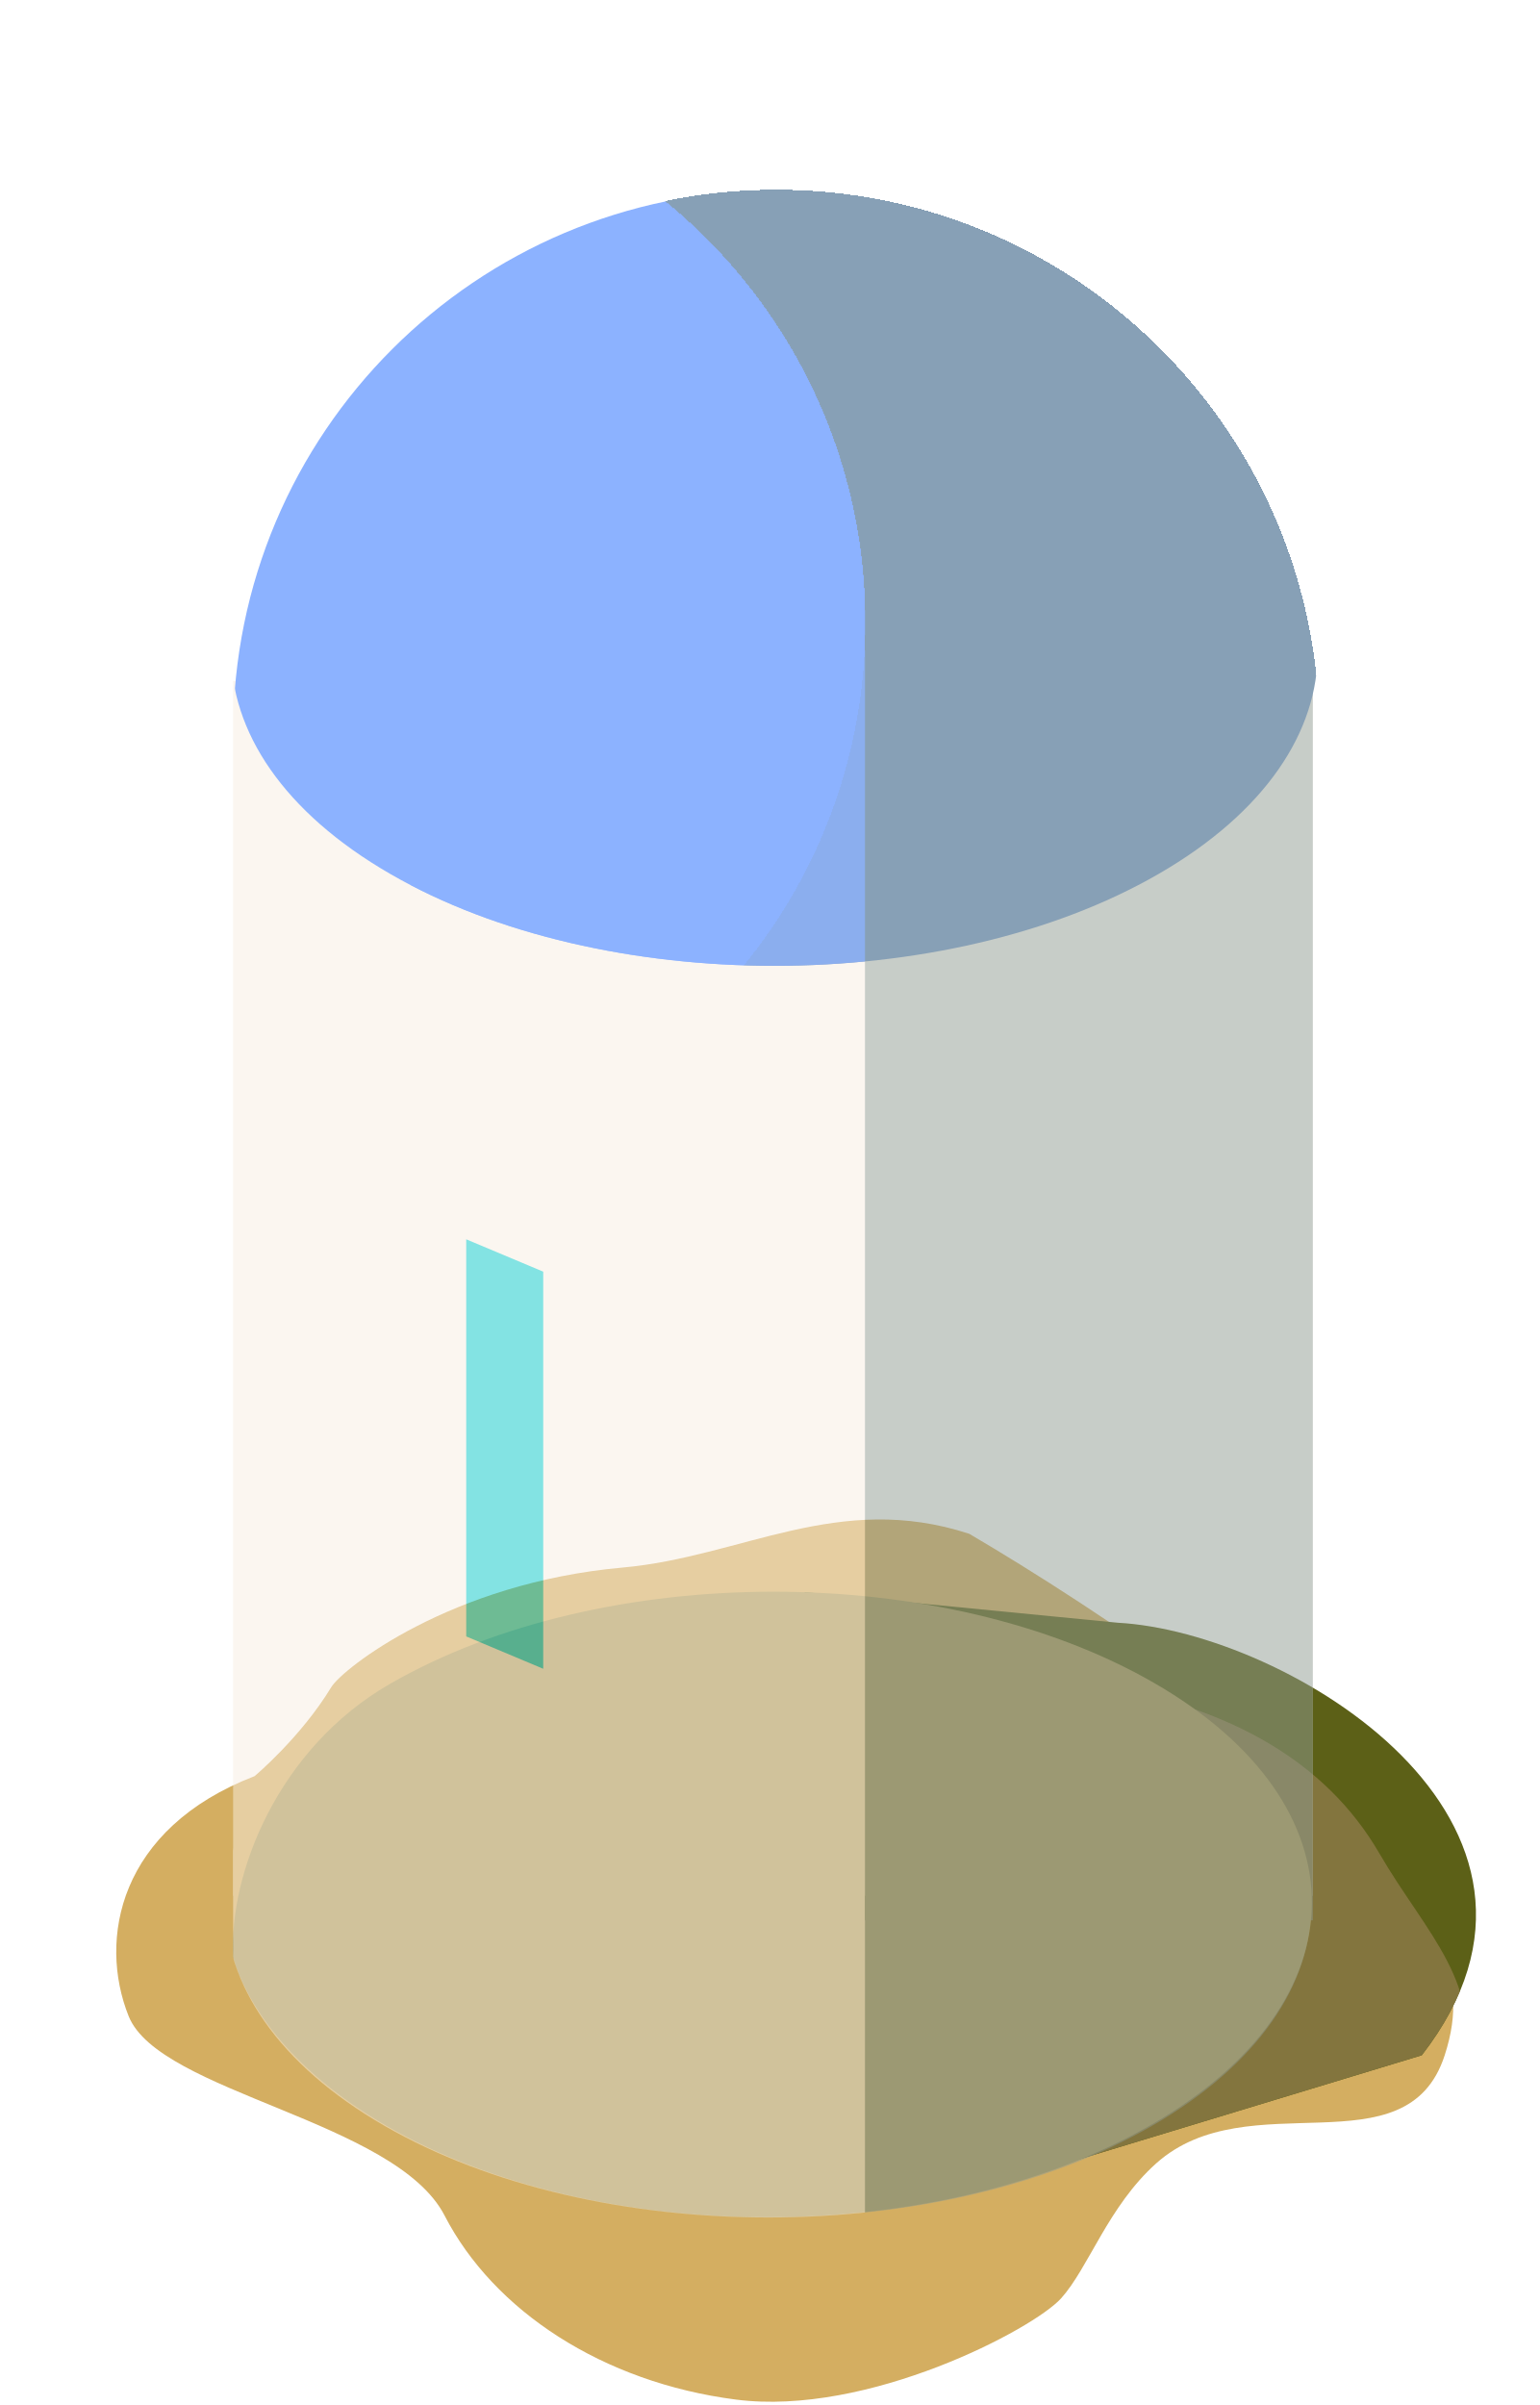
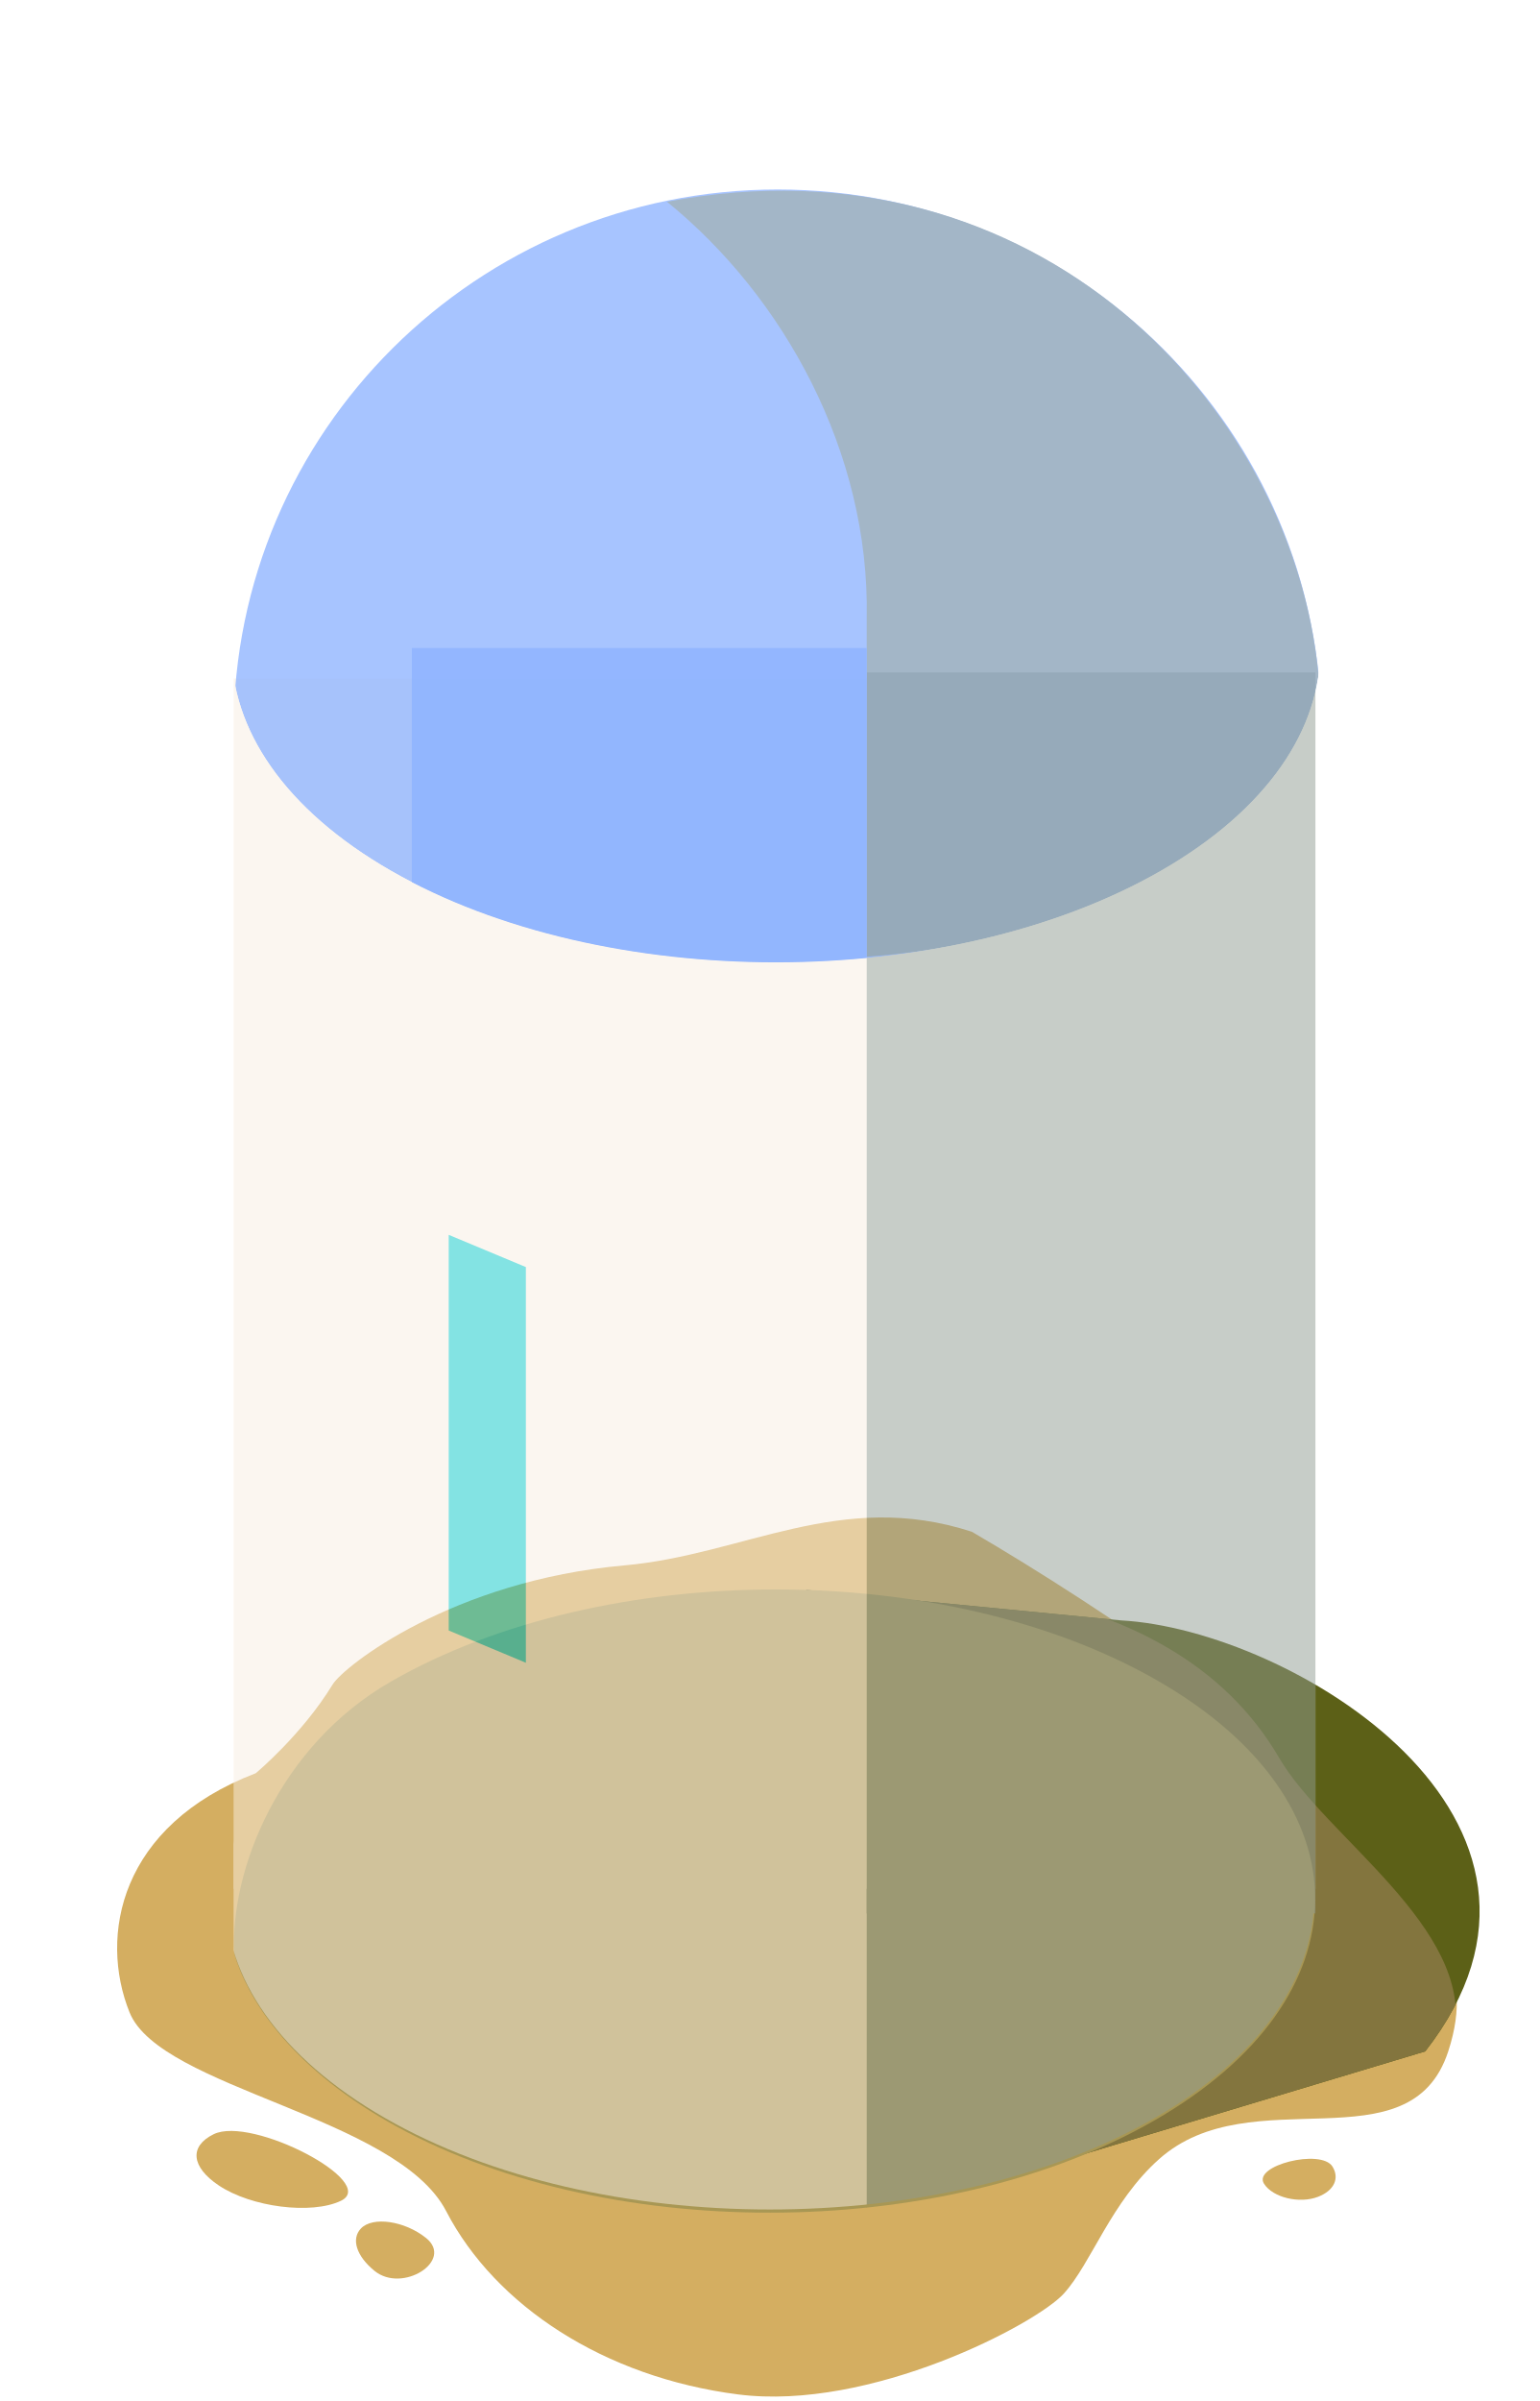
- <svg xmlns="http://www.w3.org/2000/svg" width="251" height="392" viewBox="0 0 251 392" fill="none">
-   <path d="M20.969 328.618C15.969 316.118 19.34 298.033 41.5 289.5C41.5 289.5 48.998 283.234 53.998 275C55.828 271.986 73.498 258 101.498 255.5C120.914 253.766 136.654 243.011 157.998 250C178.498 262 216.444 287.4 224.969 302.118C232.461 315.052 240.109 320.781 235.5 335C229.289 354.162 203.475 339.18 188.469 352.618C180.639 359.629 177.469 369.618 172.969 374.618C168.468 379.618 141.469 393.885 119.968 391.118C98.208 388.318 80.468 376.618 72.469 361.118C64.469 345.618 25.969 341.118 20.969 328.618Z" fill="#D4AE61" />
-   <path d="M182.262 264.5C209.764 266 261.262 297 231.762 335L156 358L140.764 360.499C140.764 360.499 212.762 341.499 212.762 312.5C212.762 303.041 161.5 280.499 131 259.5L182.262 264.5Z" fill="#5C6017" />
-   <mask id="mask0" mask-type="alpha" maskUnits="userSpaceOnUse" x="19" y="272" width="221" height="120">
-     <path d="M20.869 328.618C15.869 316.118 20.209 304.151 42.369 295.618C42.369 295.618 189.125 240.406 224.869 302.118C232.361 315.052 242.478 323.899 237.869 338.118C231.658 357.279 203.375 339.18 188.369 352.618C180.54 359.629 177.369 369.618 172.869 374.618C168.368 379.618 141.369 393.885 119.868 391.118C98.108 388.317 80.369 376.618 72.369 361.118C64.369 345.618 25.869 341.118 20.869 328.618Z" fill="#D4AE61" />
+ <svg xmlns="http://www.w3.org/2000/svg" width="195" height="304" viewBox="0 0 195 304" fill="none">
+   <path d="M16.407 254.792C12.514 245.117 15.139 231.119 32.391 224.515C32.391 224.515 38.228 219.665 42.121 213.291C43.545 210.959 57.302 200.133 79.101 198.198C94.216 196.857 106.47 188.532 123.087 193.942C139.047 203.23 168.588 222.89 175.225 234.281C181.058 244.292 187.012 248.726 183.424 259.732C178.588 274.563 158.491 262.967 146.809 273.368C140.714 278.795 138.246 286.526 134.742 290.396C131.238 294.266 110.218 305.309 93.48 303.167C76.539 301 62.728 291.944 56.501 279.947C50.273 267.95 20.299 264.467 16.407 254.792Z" fill="#D4AE61" />
+   <path d="M27.062 270.219C23.947 271.745 24.206 274.36 27.704 276.704C31.826 279.465 39.447 280.427 43.169 278.656C48.065 276.328 31.89 267.855 27.062 270.219Z" fill="#D4AE61" />
+   <path d="M47.433 287.523C45.148 285.661 44.451 283.5 45.704 282.166C47.181 280.593 51.252 281.183 53.965 283.364C57.532 286.231 50.973 290.408 47.433 287.523Z" fill="#D4AE61" />
+   <path d="M168.766 274.322C169.691 275.818 168.96 277.357 166.955 278.138C164.591 279.059 161.209 278.248 160.092 276.492C158.622 274.184 167.333 272.005 168.766 274.322Z" fill="#D4AE61" />
+   <path d="M141.977 205.165C163.388 206.325 203.48 230.32 180.514 259.732L121.348 277.534L109.67 279.468C109.67 279.468 165.722 264.762 165.722 242.316C165.722 234.996 125.813 217.548 102.068 201.295L141.977 205.165Z" fill="#5C6017" />
+   <mask id="mask0" mask-type="alpha" maskUnits="userSpaceOnUse" x="9" y="199" width="176" height="105">
+     <path d="M15.652 254.314C11.759 244.638 2.683 224.153 19.935 217.549C19.935 217.549 134.188 174.815 162.015 222.58C167.848 232.591 186.538 244.058 184.202 257.41C180.885 276.373 156.565 261.667 145.276 274.825C139.967 281.014 138.27 286.435 134.766 290.305C131.263 294.175 108.584 305.308 91.845 303.167C74.904 300.999 63.142 291.853 56.914 279.856C50.686 267.859 19.545 263.989 15.652 254.314Z" fill="#D4AE61" />
  </mask>
  <g mask="url(#mask0)">
-     <path d="M182.262 264.5C209.764 266 261.262 297 231.762 335L156 358L140.764 360.499C140.764 360.499 212.762 341.499 212.762 312.5C212.762 303.041 161.5 280.499 131 259.5L182.262 264.5Z" fill="#83753E" />
+     <path d="M141.978 205.164C163.39 206.325 203.481 230.319 180.515 259.732L121.349 277.534L109.671 279.468C109.671 279.468 165.724 264.762 165.724 242.316C165.724 234.995 125.815 217.548 102.07 201.294L141.978 205.164Z" fill="#83753E" />
  </g>
-   <path d="M188.161 274.326C222.576 294.195 222.413 326.263 187.662 346.325C152.911 366.387 97.42 366.368 63.004 346.5C46.575 337.016 40.002 326.001 38.002 319.001C37.298 305.334 45.34 284.986 63.502 274.501C98.253 254.44 153.745 254.458 188.161 274.326Z" fill="#A89754" />
+   <path d="M146.569 212.77C173.363 228.148 173.235 252.969 146.181 268.497C119.127 284.025 75.925 284.011 49.132 268.633C36.342 261.292 31.224 252.766 29.667 247.348C29.119 236.77 35.38 221.021 49.52 212.905C76.574 197.378 119.776 197.392 146.569 212.77Z" fill="#A89754" />
  <g opacity="0.5">
-     <mask id="mask1" mask-type="alpha" maskUnits="userSpaceOnUse" x="36" y="259" width="178" height="103">
-       <circle r="72.304" transform="matrix(0.866044 -0.499967 0.866044 0.499967 125.237 310.312)" fill="#C4C4C4" />
+     <mask id="mask1" mask-type="alpha" maskUnits="userSpaceOnUse" x="28" y="200" width="139" height="80">
+       <circle r="56.209" transform="matrix(0.8673 -0.497787 0.8673 0.497787 97.5 240.182)" fill="#C4C4C4" />
    </mask>
    <g mask="url(#mask1)">
-       <rect x="38" y="252" width="177" height="111" fill="#F8EEE1" />
-       <rect x="141" y="252" width="89" height="111" fill="#8F9B92" />
+       <rect x="29.584" y="195.049" width="137.798" height="85.914" fill="#F8EEE1" />
+       <rect x="109.771" y="195.049" width="69.288" height="85.914" fill="#8F9B92" />
    </g>
-     <rect x="38" y="111" width="176" height="198" fill="#F8EEE1" />
-     <path d="M76 202L88.552 207.272V272L76 266.728V202Z" fill="#08C8C7" />
-     <rect x="141" y="110" width="73" height="203" fill="#8F9B92" />
-     <mask id="mask2" mask-type="alpha" maskUnits="userSpaceOnUse" x="34" y="0" width="190" height="158">
-       <path fill-rule="evenodd" clip-rule="evenodd" d="M224 0H34V106H37.683C37.55 119.183 46.195 132.391 63.619 142.45C98.202 162.415 154.273 162.415 188.856 142.45C206.28 132.391 214.925 119.183 214.792 106H224V0Z" fill="#C4C4C4" />
+     <rect x="29.584" y="85.914" width="137.02" height="153.253" fill="#F8EEE1" />
+     <rect x="109.771" y="85.14" width="56.832" height="157.123" fill="#8F9B92" />
+     <path d="M56.832 156.349L66.604 160.429V210.529L56.832 206.448V156.349Z" fill="#08C8C7" />
+     <mask id="mask2" mask-type="alpha" maskUnits="userSpaceOnUse" x="29" y="20" width="139" height="102">
+       <mask id="mask3" maskUnits="userSpaceOnUse" x="26" y="0" width="149" height="122">
+         <path fill-rule="evenodd" clip-rule="evenodd" d="M174.389 0H26.47V82.044H29.337C29.233 92.248 35.964 102.471 49.529 110.257C76.453 125.709 120.105 125.709 147.029 110.257C160.593 102.471 167.324 92.248 167.22 82.044H174.389V0Z" fill="#C4C4C4" />
+       </mask>
+       <g mask="url(#mask3)">
+         <ellipse cx="98.483" cy="89.397" rx="68.899" ry="68.499" fill="#1A65FF" />
+       </g>
    </mask>
    <g mask="url(#mask2)">
-       <g filter="url(#filter0_i)">
-         <circle cx="126.5" cy="119.5" r="88.5" fill="#1A65FF" />
+       <mask id="mask4" mask-type="alpha" maskUnits="userSpaceOnUse" x="26" y="0" width="149" height="122">
+         <path fill-rule="evenodd" clip-rule="evenodd" d="M174.389 0H26.47V82.044H29.337C29.233 92.248 35.964 102.471 49.529 110.257C76.453 125.709 120.105 125.709 147.029 110.257C160.593 102.471 167.324 92.248 167.22 82.044H174.389V0Z" fill="#C4C4C4" />
+       </mask>
+       <g mask="url(#mask4)">
+         <ellipse cx="98.483" cy="92.493" rx="68.899" ry="68.499" fill="#1A65FF" />
+         <path d="M166.993 85.527C165.046 102.168 142.08 118.81 109.771 121.132V78.174C110.161 57.276 99.261 37.539 84.469 25.542C131.57 16.641 163.879 51.858 166.993 85.527Z" fill="#10416D" />
      </g>
    </g>
-     <mask id="mask3" mask-type="alpha" maskUnits="userSpaceOnUse" x="38" y="27" width="177" height="131">
-       <mask id="mask4" maskUnits="userSpaceOnUse" x="34" y="0" width="190" height="158">
-         <path fill-rule="evenodd" clip-rule="evenodd" d="M224 0H34V106H37.683C37.55 119.183 46.195 132.391 63.619 142.45C98.202 162.415 154.273 162.415 188.856 142.45C206.28 132.391 214.925 119.183 214.792 106H224V0Z" fill="#C4C4C4" />
+     <mask id="mask5" mask-type="alpha" maskUnits="userSpaceOnUse" x="29" y="20" width="139" height="102">
+       <mask id="mask6" maskUnits="userSpaceOnUse" x="26" y="0" width="149" height="122">
+         <path fill-rule="evenodd" clip-rule="evenodd" d="M174.389 0H26.47V82.044H29.337C29.233 92.248 35.964 102.471 49.529 110.257C76.453 125.709 120.105 125.709 147.029 110.257C160.593 102.471 167.324 92.248 167.22 82.044H174.389V0Z" fill="#C4C4C4" />
      </mask>
-       <g mask="url(#mask4)">
-         <circle cx="126.5" cy="115.5" r="88.5" fill="#1A65FF" />
+       <g mask="url(#mask6)">
+         <ellipse cx="98.483" cy="89.397" rx="68.899" ry="68.499" fill="#1A65FF" />
      </g>
    </mask>
-     <g mask="url(#mask3)">
-       <rect x="67" y="106" width="74" height="182" fill="#1A65FF" />
+     <g mask="url(#mask5)">
+       <rect x="52.161" y="82.044" width="57.611" height="140.869" fill="#1A65FF" />
    </g>
  </g>
-   <defs>
-     <filter id="filter0_i" x="38" y="31" width="177" height="177" filterUnits="userSpaceOnUse" color-interpolation-filters="sRGB">
-       <feFlood flood-opacity="0" result="BackgroundImageFix" />
-       <feBlend mode="normal" in="SourceGraphic" in2="BackgroundImageFix" result="shape" />
-       <feColorMatrix in="SourceAlpha" type="matrix" values="0 0 0 0 0 0 0 0 0 0 0 0 0 0 0 0 0 0 127 0" result="hardAlpha" />
-       <feOffset dx="-74" dy="-18" />
-       <feComposite in2="hardAlpha" operator="arithmetic" k2="-1" k3="1" />
-       <feColorMatrix type="matrix" values="0 0 0 0 0.063 0 0 0 0 0.255 0 0 0 0 0.427 0 0 0 1 0" />
-       <feBlend mode="normal" in2="shape" result="effect1_innerShadow" />
-     </filter>
-   </defs>
</svg>
